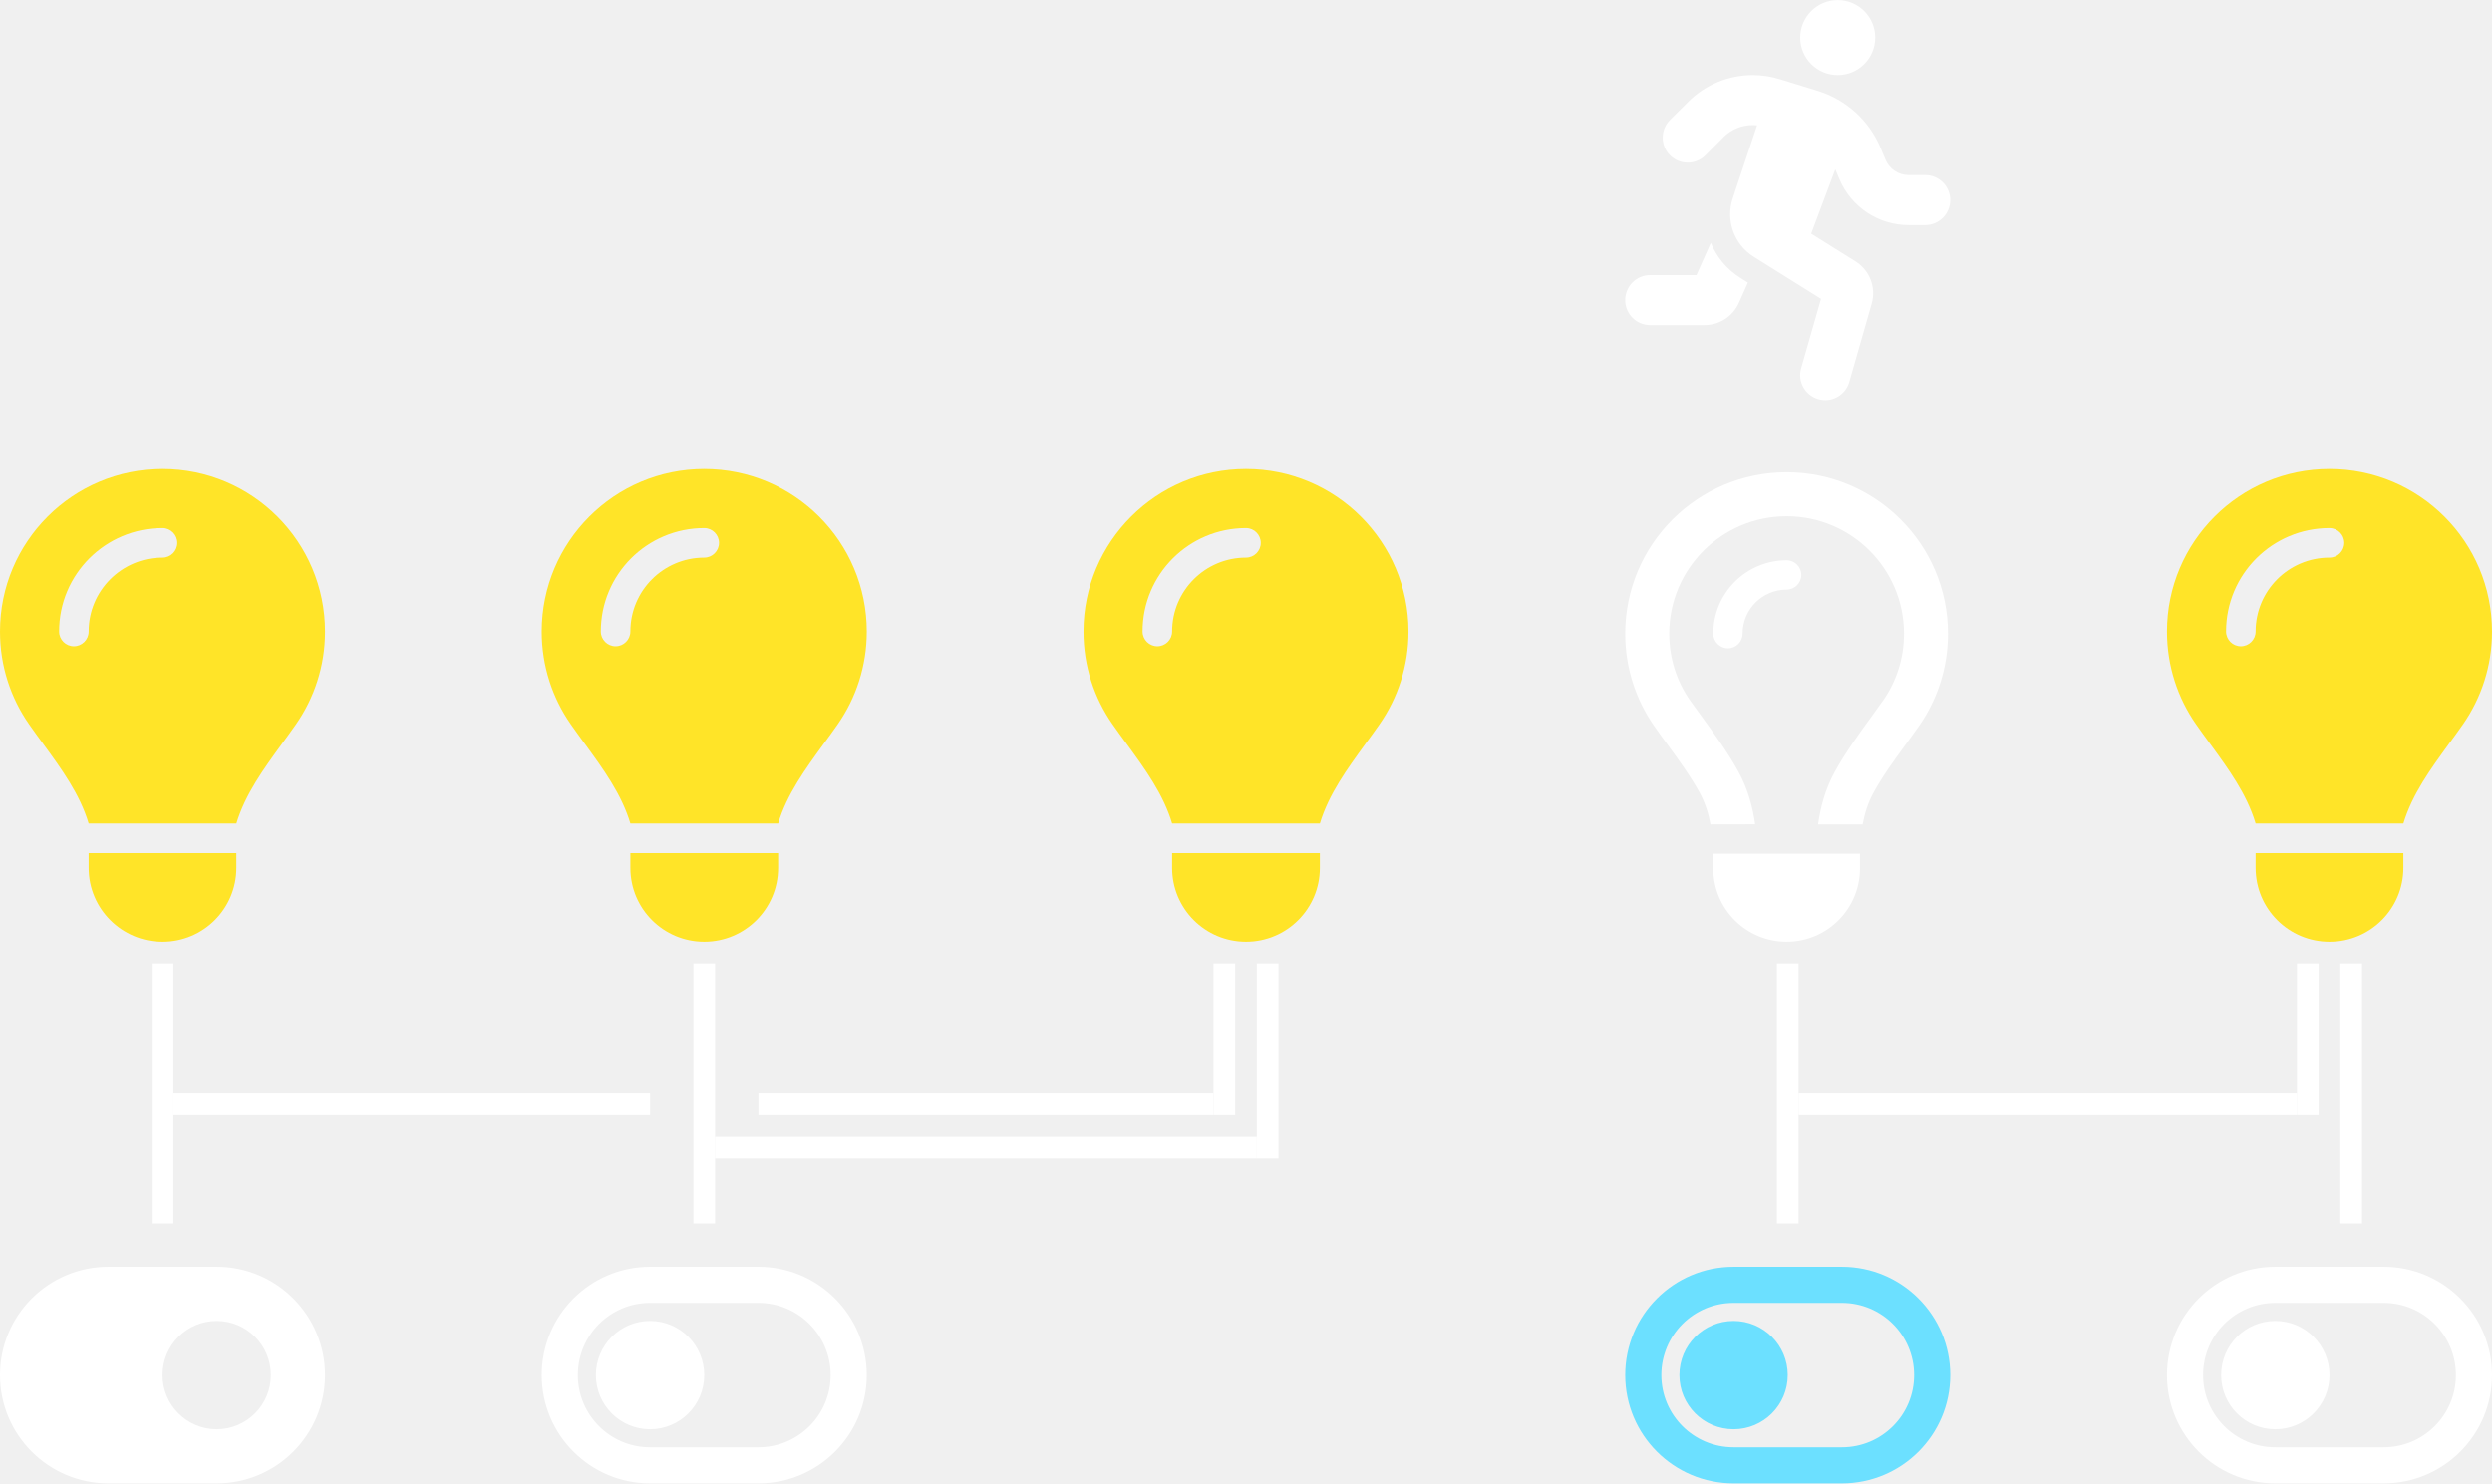
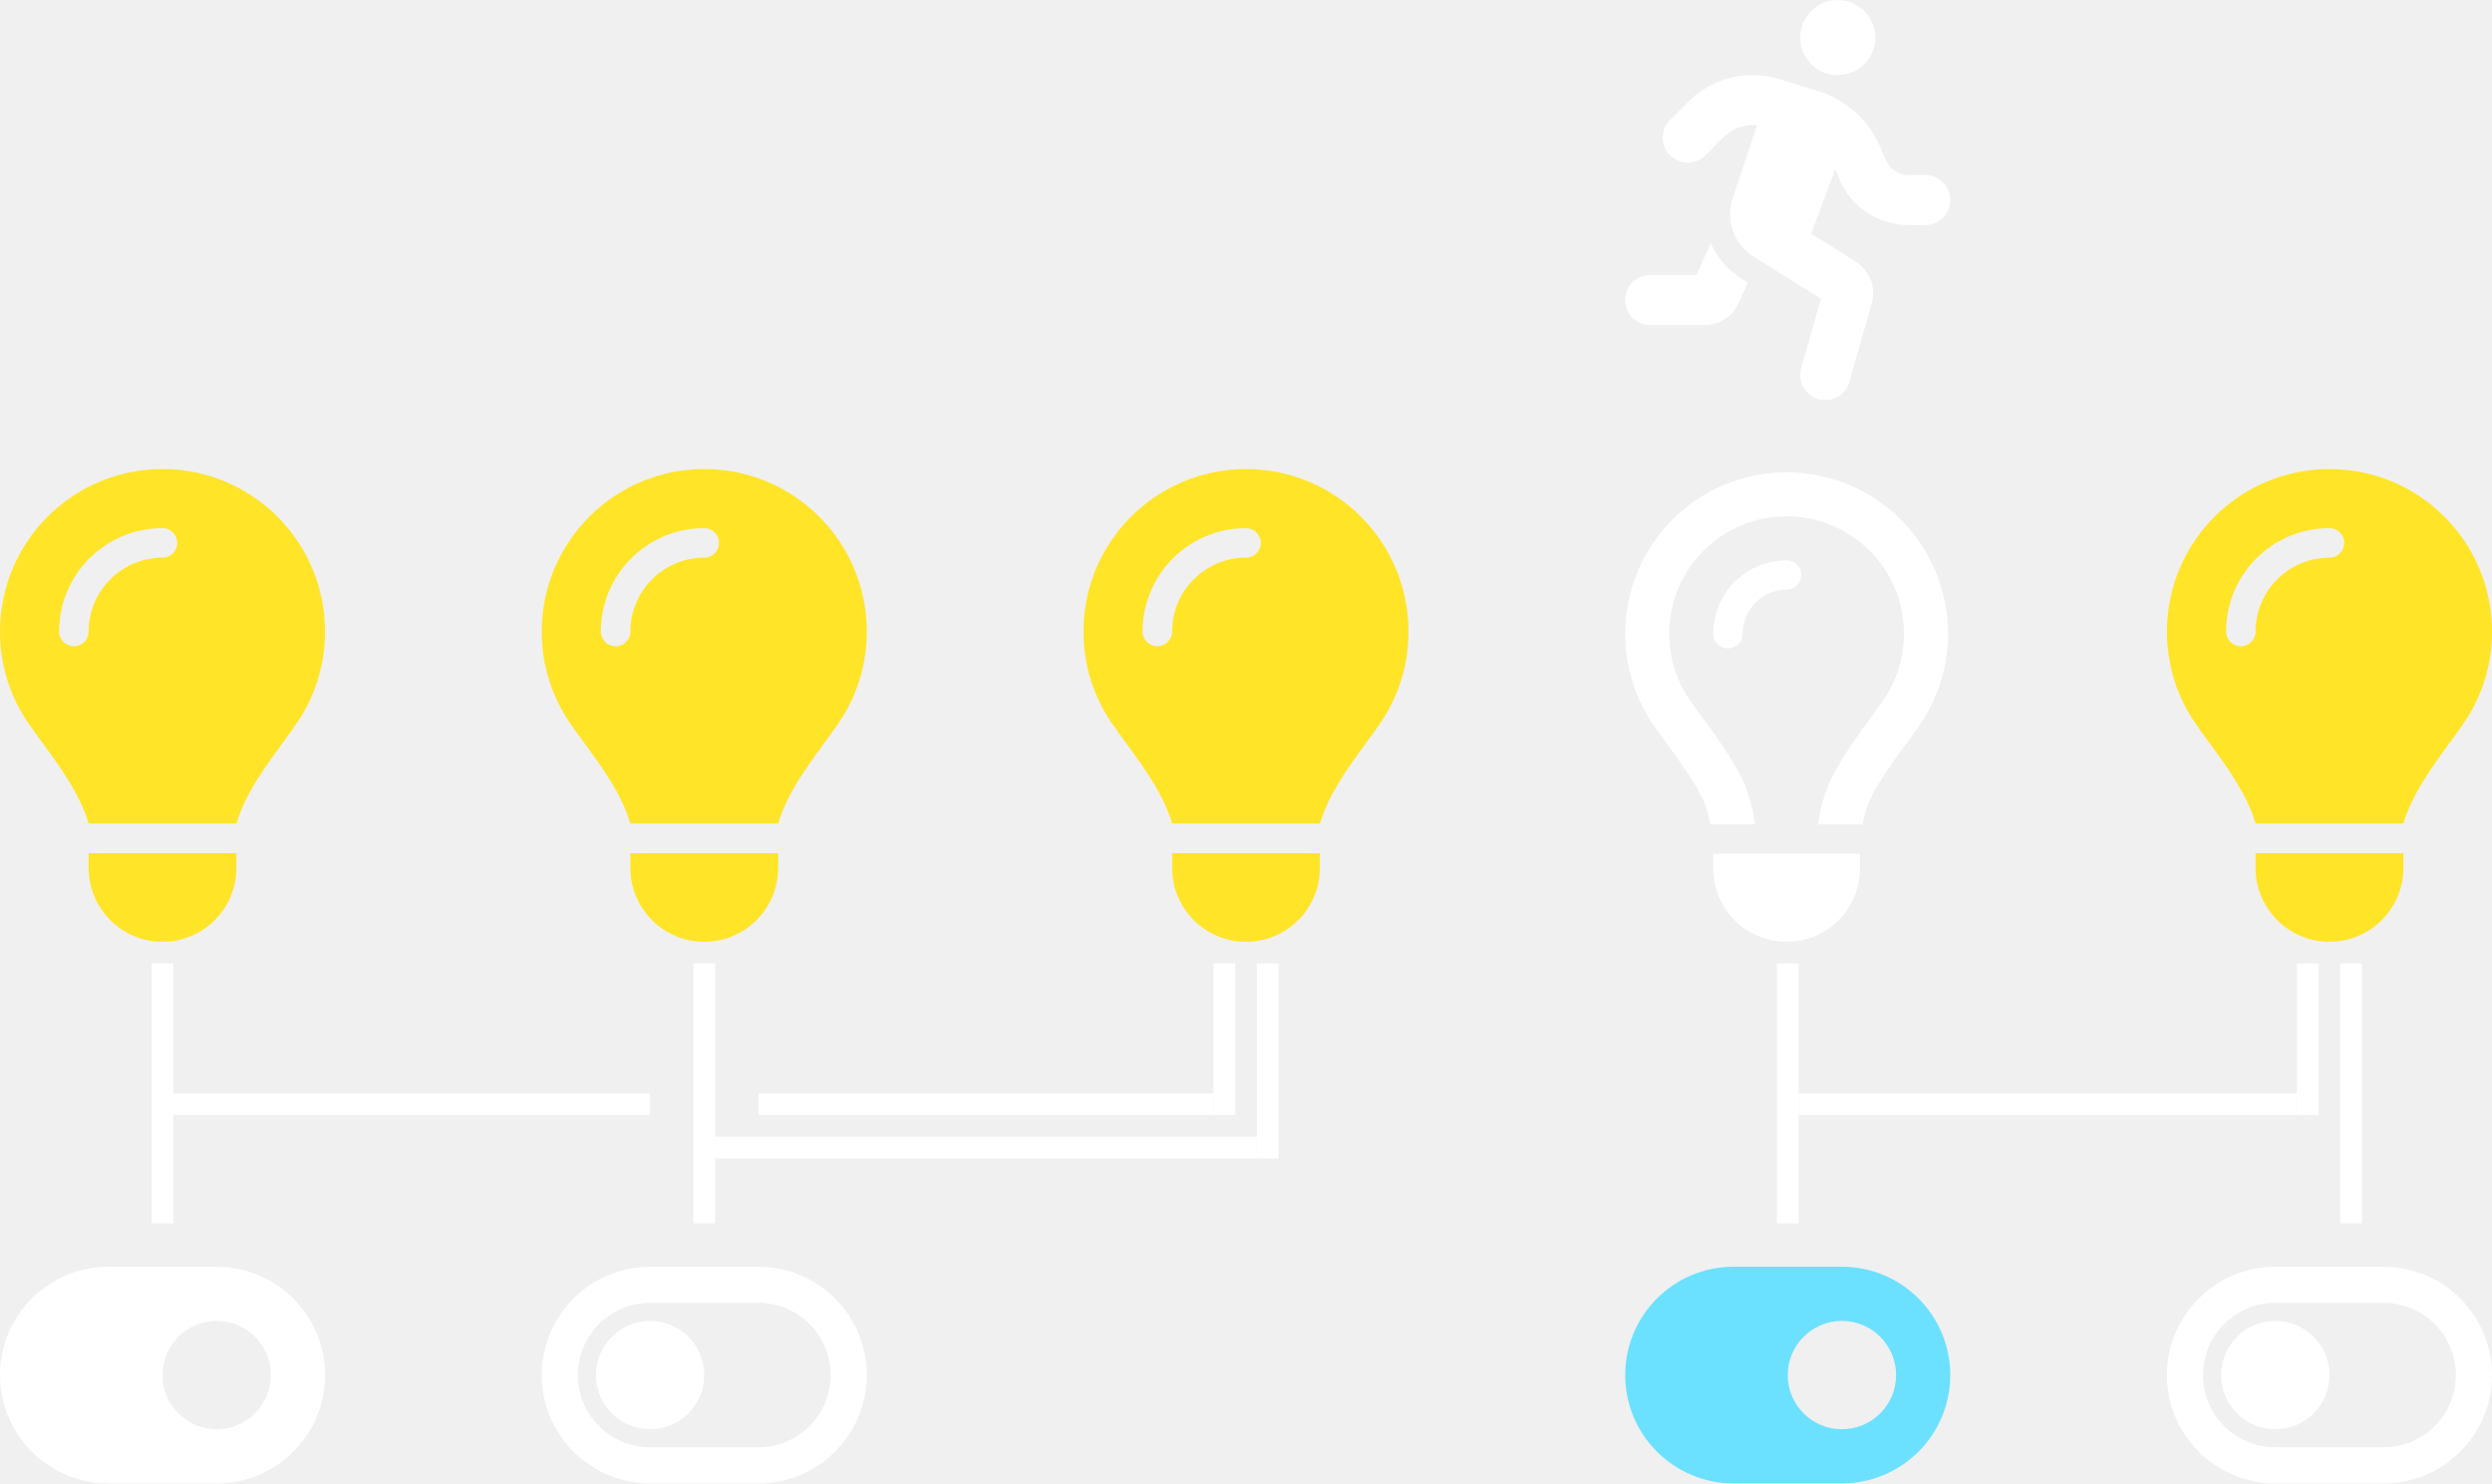
<svg xmlns="http://www.w3.org/2000/svg" width="115mm" height="68.467mm" viewBox="0 0 115 68.467" version="1.1" id="svg1" xml:space="preserve">
  <defs id="defs1" />
  <g id="layer1" transform="translate(-130,-386.5333)">
    <path d="m 216.9,418.866 c 0.609,-0.872 0.965,-1.934 0.965,-3.085 0,-2.992 -2.425,-5.417 -5.417,-5.417 -2.992,0 -5.417,2.425 -5.417,5.417 0,1.151 0.355,2.213 0.965,3.085 0.157,0.224 0.343,0.478 0.542,0.749 0,0 0,0 0,0 0.546,0.749 1.198,1.646 1.684,2.531 0.44,0.804 0.664,1.642 0.774,2.433 l -2.061,0.004 c -0.093,-0.508 -0.25,-1.003 -0.499,-1.46 -0.419,-0.762 -0.939,-1.477 -1.46,-2.192 0,0 0,0 0,0 0,0 0,0 0,0 -0.22,-0.3 -0.44,-0.601 -0.652,-0.906 C 205.491,418.823 205,417.359 205,415.781 c 0,-4.113 3.335,-7.448 7.448,-7.448 4.113,0 7.448,3.335 7.448,7.448 0,1.579 -0.491,3.043 -1.329,4.245 -0.212,0.305 -0.432,0.605 -0.652,0.906 0,0 0,0 0,0 0,0 0,0 0,0 -0.521,0.711 -1.041,1.426 -1.46,2.192 -0.25,0.457 -0.406,0.952 -0.499,1.46 h -2.057 c 0.11,-0.791 0.334,-1.634 0.774,-2.433 0.487,-0.884 1.138,-1.782 1.684,-2.531 0,0 0,0 0,0 0,0 0,0 0,0 0,0 0,0 0,0 0.199,-0.271 0.381,-0.525 0.537,-0.749 z m -4.452,-5.116 c -1.121,0 -2.031,0.91 -2.031,2.031 0,0.372 -0.305,0.677 -0.677,0.677 -0.372,0 -0.677,-0.305 -0.677,-0.677 0,-1.87 1.515,-3.386 3.386,-3.386 0.372,0 0.677,0.305 0.677,0.677 0,0.372 -0.305,0.677 -0.677,0.677 z m 0,16.25 c -1.871,0 -3.386,-1.515 -3.386,-3.386 v -0.677 h 6.771 v 0.677 c 0,1.87 -1.515,3.386 -3.386,3.386 z" id="path1-26-9" style="fill:#ffffff;fill-opacity:1;stroke-width:0.042" />
    <path d="m 165.909,424.545 c 0.409,-1.359 1.257,-2.518 2.097,-3.673 0,0 0,0 0,0 0.222,-0.303 0.443,-0.605 0.656,-0.912 0.844,-1.214 1.338,-2.685 1.338,-4.274 0,-4.146 -3.358,-7.504 -7.5,-7.504 -4.142,0 -7.5,3.358 -7.5,7.5 0,1.589 0.494,3.064 1.338,4.274 0.213,0.307 0.435,0.609 0.656,0.912 0,0 0,0 0,0 0.844,1.155 1.692,2.318 2.097,3.673 h 6.818 z M 162.5,430 c 1.884,0 3.409,-1.526 3.409,-3.409 v -0.682 h -6.818 v 0.682 c 0,1.884 1.526,3.409 3.409,3.409 z m -3.409,-14.318 c 0,0.375 -0.307,0.682 -0.682,0.682 -0.375,0 -0.682,-0.307 -0.682,-0.682 0,-2.638 2.135,-4.773 4.773,-4.773 0.375,0 0.682,0.307 0.682,0.682 0,0.375 -0.307,0.682 -0.682,0.682 -1.884,0 -3.409,1.526 -3.409,3.409 z" id="path1-6" style="fill:#ffe428;fill-opacity:1;stroke-width:0.043" />
    <path d="m 240.909,424.545 c 0.409,-1.359 1.257,-2.518 2.097,-3.673 0,0 0,0 0,0 0.222,-0.303 0.443,-0.605 0.656,-0.912 0.844,-1.214 1.338,-2.685 1.338,-4.274 0,-4.146 -3.358,-7.504 -7.5,-7.504 -4.142,0 -7.5,3.358 -7.5,7.5 0,1.589 0.494,3.064 1.338,4.274 0.213,0.307 0.435,0.609 0.656,0.912 0,0 0,0 0,0 0.844,1.155 1.692,2.318 2.097,3.673 h 6.818 z M 237.5,430 c 1.884,0 3.409,-1.526 3.409,-3.409 v -0.682 h -6.818 v 0.682 c 0,1.884 1.526,3.409 3.409,3.409 z m -3.409,-14.318 c 0,0.375 -0.307,0.682 -0.682,0.682 -0.375,0 -0.682,-0.307 -0.682,-0.682 0,-2.638 2.135,-4.773 4.773,-4.773 0.375,0 0.682,0.307 0.682,0.682 0,0.375 -0.307,0.682 -0.682,0.682 -1.884,0 -3.409,1.526 -3.409,3.409 z" id="path1-6-3" style="fill:#ffe428;fill-opacity:1;stroke-width:0.043" />
    <path d="m 165,446.667 c 1.841,0 3.333,1.492 3.333,3.333 0,1.841 -1.492,3.333 -3.333,3.333 h -5 c -1.841,0 -3.333,-1.492 -3.333,-3.333 0,-1.841 1.492,-3.333 3.333,-3.333 z M 170,450 c 0,-2.76 -2.24,-5 -5,-5 h -5 c -2.76,0 -5,2.24 -5,5 0,2.76 2.24,5 5,5 h 5 c 2.76,0 5,-2.24 5,-5 z m -10,2.5 a 2.5,2.5 0 1 0 0,-5 2.5,2.5 0 1 0 0,5 z" id="path1-2-7" style="fill:#ffffff;fill-opacity:1;stroke-width:0.026" />
    <path d="m 216.538,388.268 a 1.731,1.731 0 1 0 -3.462,0 1.731,1.731 0 1 0 3.462,0 z m -7.006,4.597 c 0.357,-0.357 0.844,-0.559 1.352,-0.559 0.069,0 0.137,0.004 0.202,0.01 l -1.125,3.379 c -0.335,1.01 0.061,2.12 0.966,2.686 l 3.108,1.944 -0.916,3.202 c -0.177,0.613 0.18,1.251 0.793,1.428 0.613,0.177 1.251,-0.18 1.428,-0.793 l 1.035,-3.62 c 0.213,-0.743 -0.094,-1.536 -0.746,-1.944 l -2.048,-1.28 1.114,-2.971 0.184,0.444 c 0.541,1.291 1.799,2.131 3.198,2.131 h 0.768 c 0.638,0 1.154,-0.516 1.154,-1.154 0,-0.638 -0.516,-1.154 -1.154,-1.154 h -0.768 c -0.465,0 -0.887,-0.281 -1.064,-0.71 l -0.227,-0.541 c -0.526,-1.266 -1.59,-2.232 -2.903,-2.636 l -1.756,-0.541 c -0.4,-0.123 -0.819,-0.188 -1.24,-0.188 -1.118,0 -2.192,0.444 -2.982,1.237 l -0.837,0.833 c -0.451,0.451 -0.451,1.183 0,1.633 0.451,0.451 1.183,0.451 1.633,0 l 0.833,-0.833 z m -1.244,6.364 h -2.135 c -0.638,0 -1.154,0.516 -1.154,1.154 0,0.638 0.516,1.154 1.154,1.154 h 2.51 c 0.685,0 1.305,-0.404 1.583,-1.028 l 0.415,-0.934 -0.343,-0.216 c -0.631,-0.393 -1.1,-0.966 -1.367,-1.619 z" id="path1-22" style="fill:#ffffff;fill-opacity:1;stroke-width:0.036" />
    <rect style="fill:#ffffff;fill-opacity:1;stroke-width:0.187" id="rect1" width="1" height="12" x="137" y="431" />
    <rect style="fill:#ffffff;fill-opacity:1;stroke-width:0.187" id="rect1-5" width="1" height="12" x="212" y="431" />
    <rect style="fill:#ffffff;fill-opacity:1;stroke-width:0.187" id="rect1-5-8" width="1" height="12" x="238" y="431" />
    <rect style="fill:#ffffff;fill-opacity:1;stroke-width:0.143" id="rect1-5-5" width="1" height="7" x="236" y="431" />
    <rect style="fill:#ffffff;fill-opacity:1;stroke-width:0.259" id="rect1-5-7" width="23" height="1" x="213" y="437" />
-     <path d="m 215,446.667 c 1.841,0 3.333,1.492 3.333,3.333 0,1.841 -1.492,3.333 -3.333,3.333 h -5 c -1.841,0 -3.333,-1.492 -3.333,-3.333 0,-1.841 1.492,-3.333 3.333,-3.333 z M 220,450 c 0,-2.76 -2.24,-5 -5,-5 h -5 c -2.76,0 -5,2.24 -5,5 0,2.76 2.24,5 5,5 h 5 c 2.76,0 5,-2.24 5,-5 z m -10,2.5 a 2.5,2.5 0 1 0 0,-5 2.5,2.5 0 1 0 0,5 z" id="path1-2-4-5" style="fill:#6ce0ff;fill-opacity:1;stroke-width:0.026" />
    <rect style="fill:#ffffff;fill-opacity:1;stroke-width:0.187" id="rect1-7" width="1" height="12" x="162" y="431" />
    <rect style="fill:#ffffff;fill-opacity:1;stroke-width:0.143" id="rect1-9" width="1" height="7" x="186" y="431" />
    <rect style="fill:#ffffff;fill-opacity:1;stroke-width:0.162" id="rect1-9-0" width="1" height="9" x="188" y="431" />
    <rect style="fill:#ffffff;fill-opacity:1;stroke-width:0.253" id="rect1-3" width="22" height="1" x="138" y="437" />
    <rect style="fill:#ffffff;fill-opacity:1;stroke-width:0.247" id="rect1-3-0" width="21" height="1" x="165" y="437" />
    <rect style="fill:#ffffff;fill-opacity:1;stroke-width:0.27" id="rect1-3-0-0" width="25" height="1" x="163" y="439" />
    <path d="m 240,446.667 c 1.841,0 3.333,1.492 3.333,3.333 0,1.841 -1.492,3.333 -3.333,3.333 h -5 c -1.841,0 -3.333,-1.492 -3.333,-3.333 0,-1.841 1.492,-3.333 3.333,-3.333 z m 5,3.333 c 0,-2.76 -2.24,-5 -5,-5 h -5 c -2.76,0 -5,2.24 -5,5 0,2.76 2.24,5 5,5 h 5 c 2.76,0 5,-2.24 5,-5 z m -10,2.5 a 2.5,2.5 0 1 0 0,-5 2.5,2.5 0 1 0 0,5 z" id="path1-2-6" style="fill:#ffffff;fill-opacity:1;stroke-width:0.026" />
    <path d="m 88.706,412.745 c 0.609,-0.872 0.965,-1.934 0.965,-3.085 0,-2.992 -2.425,-5.417 -5.417,-5.417 -2.992,0 -5.417,2.425 -5.417,5.417 0,1.151 0.355,2.213 0.965,3.085 0.157,0.224 0.343,0.478 0.542,0.749 0,0 0,0 0,0 0.546,0.749 1.198,1.646 1.684,2.531 0.44,0.804 0.664,1.642 0.774,2.433 l -2.061,0.004 c -0.093,-0.508 -0.25,-1.003 -0.499,-1.46 -0.419,-0.762 -0.939,-1.477 -1.46,-2.192 0,0 0,0 0,0 0,0 0,0 0,0 -0.22,-0.3 -0.44,-0.601 -0.652,-0.906 -0.834,-1.202 -1.325,-2.666 -1.325,-4.245 0,-4.113 3.335,-7.448 7.448,-7.448 4.113,0 7.448,3.335 7.448,7.448 0,1.579 -0.491,3.043 -1.329,4.245 -0.212,0.305 -0.432,0.605 -0.652,0.906 0,0 0,0 0,0 0,0 0,0 0,0 -0.521,0.711 -1.041,1.426 -1.46,2.192 -0.25,0.457 -0.406,0.952 -0.499,1.46 h -2.057 c 0.11,-0.791 0.334,-1.634 0.774,-2.433 0.487,-0.884 1.138,-1.782 1.684,-2.531 0,0 0,0 0,0 0,0 0,0 0,0 0,0 0,0 0,0 0.199,-0.271 0.381,-0.525 0.537,-0.749 z m -4.452,-5.116 c -1.121,0 -2.031,0.91 -2.031,2.031 0,0.372 -0.305,0.677 -0.677,0.677 -0.372,0 -0.677,-0.305 -0.677,-0.677 0,-1.87 1.515,-3.386 3.386,-3.386 0.372,0 0.677,0.305 0.677,0.677 0,0.372 -0.305,0.677 -0.677,0.677 z m 0,16.25 c -1.871,0 -3.386,-1.515 -3.386,-3.386 v -0.677 h 6.771 v 0.677 c 0,1.87 -1.515,3.386 -3.386,3.386 z" id="path1-61" style="fill:#ffffff;fill-opacity:1;stroke-width:0.042" />
    <path d="m 107.903,418.673 c 0.409,-1.359 1.257,-2.518 2.097,-3.673 0,0 0,0 0,0 0.222,-0.303 0.443,-0.605 0.656,-0.912 0.844,-1.214 1.338,-2.685 1.338,-4.274 0,-4.146 -3.358,-7.504 -7.5,-7.504 -4.142,0 -7.5,3.358 -7.5,7.5 0,1.589 0.494,3.064 1.338,4.274 0.213,0.307 0.435,0.609 0.656,0.912 0,0 0,0 0,0 0.844,1.155 1.692,2.318 2.097,3.673 h 6.818 z m -3.409,5.455 c 1.884,0 3.409,-1.526 3.409,-3.409 v -0.682 h -6.818 v 0.682 c 0,1.884 1.526,3.409 3.409,3.409 z m -3.409,-14.318 c 0,0.375 -0.307,0.682 -0.682,0.682 -0.375,0 -0.682,-0.307 -0.682,-0.682 0,-2.638 2.135,-4.773 4.773,-4.773 0.375,0 0.682,0.307 0.682,0.682 0,0.375 -0.307,0.682 -0.682,0.682 -1.884,0 -3.409,1.526 -3.409,3.409 z" id="path1-6-2" style="fill:#ffe428;fill-opacity:1;stroke-width:0.043" />
    <path d="m 140.909,424.545 c 0.409,-1.359 1.257,-2.518 2.097,-3.673 0,0 0,0 0,0 0.222,-0.303 0.443,-0.605 0.656,-0.912 0.844,-1.214 1.338,-2.685 1.338,-4.274 0,-4.146 -3.358,-7.504 -7.5,-7.504 -4.142,0 -7.5,3.358 -7.5,7.5 0,1.589 0.494,3.064 1.338,4.274 0.213,0.307 0.435,0.609 0.656,0.912 0,0 0,0 0,0 0.844,1.155 1.692,2.318 2.097,3.673 h 6.818 z m -3.409,5.455 c 1.884,0 3.409,-1.526 3.409,-3.409 v -0.682 h -6.818 v 0.682 c 0,1.884 1.526,3.409 3.409,3.409 z m -3.409,-14.318 c 0,0.375 -0.307,0.682 -0.682,0.682 -0.375,0 -0.682,-0.307 -0.682,-0.682 0,-2.638 2.135,-4.773 4.773,-4.773 0.375,0 0.682,0.307 0.682,0.682 0,0.375 -0.307,0.682 -0.682,0.682 -1.884,0 -3.409,1.526 -3.409,3.409 z" id="path1-6-2-2" style="fill:#ffe428;fill-opacity:1;stroke-width:0.043" />
    <path d="m 190.909,424.545 c 0.409,-1.359 1.257,-2.518 2.097,-3.673 0,0 0,0 0,0 0.222,-0.303 0.443,-0.605 0.656,-0.912 0.844,-1.214 1.338,-2.685 1.338,-4.274 0,-4.146 -3.358,-7.504 -7.5,-7.504 -4.142,0 -7.5,3.358 -7.5,7.5 0,1.589 0.494,3.064 1.338,4.274 0.213,0.307 0.435,0.609 0.656,0.912 0,0 0,0 0,0 0.844,1.155 1.692,2.318 2.097,3.673 h 6.818 z m -3.409,5.455 c 1.884,0 3.409,-1.526 3.409,-3.409 v -0.682 h -6.818 v 0.682 c 0,1.884 1.526,3.409 3.409,3.409 z m -3.409,-14.318 c 0,0.375 -0.307,0.682 -0.682,0.682 -0.375,0 -0.682,-0.307 -0.682,-0.682 0,-2.638 2.135,-4.773 4.773,-4.773 0.375,0 0.682,0.307 0.682,0.682 0,0.375 -0.307,0.682 -0.682,0.682 -1.884,0 -3.409,1.526 -3.409,3.409 z" id="path1-6-2-2-7" style="fill:#ffe428;fill-opacity:1;stroke-width:0.043" />
    <path d="m 87.722,429.976 c 1.841,0 3.333,1.492 3.333,3.333 0,1.841 -1.492,3.333 -3.333,3.333 h -5 c -1.841,0 -3.333,-1.492 -3.333,-3.333 0,-1.841 1.492,-3.333 3.333,-3.333 z m 5,3.333 c 0,-2.76 -2.24,-5 -5,-5 h -5 c -2.76,0 -5,2.24 -5,5 0,2.76 2.24,5 5,5 h 5 c 2.76,0 5,-2.24 5,-5 z m -10,2.5 a 2.5,2.5 0 1 0 0,-5 2.5,2.5 0 1 0 0,5 z" id="path1-2-2" style="fill:#ffffff;fill-opacity:1;stroke-width:0.026" />
    <path d="m 135,445 c -2.76,0 -5,2.24 -5,5 0,2.76 2.24,5 5,5 h 5 c 2.76,0 5,-2.24 5,-5 0,-2.76 -2.24,-5 -5,-5 z m 5,2.5 a 2.5,2.5 0 1 1 0,5 2.5,2.5 0 1 1 0,-5 z" id="path1-3-5" style="fill:#ffffff;fill-opacity:1;stroke-width:0.026" />
+     <path d="m 105,430 c -2.76,0 -5,2.24 -5,5 0,2.76 2.24,5 5,5 h 5 c 2.76,0 5,-2.24 5,-5 0,-2.76 -2.24,-5 -5,-5 z m 5,2.5 a 2.5,2.5 0 1 1 0,5 2.5,2.5 0 1 1 0,-5 z" id="path1-3-5-5" style="fill:#ffffff;fill-opacity:1;stroke-width:0.026" />
+     <path d="m 210,445 c -2.76,0 -5,2.24 -5,5 0,2.76 2.24,5 5,5 h 5 c 2.76,0 5,-2.24 5,-5 0,-2.76 -2.24,-5 -5,-5 z m 5,2.5 a 2.5,2.5 0 1 1 0,5 2.5,2.5 0 1 1 0,-5 z" id="path1-3-5-2" style="fill:#6ce0ff;fill-opacity:1;stroke-width:0.026" />
  </g>
</svg>
